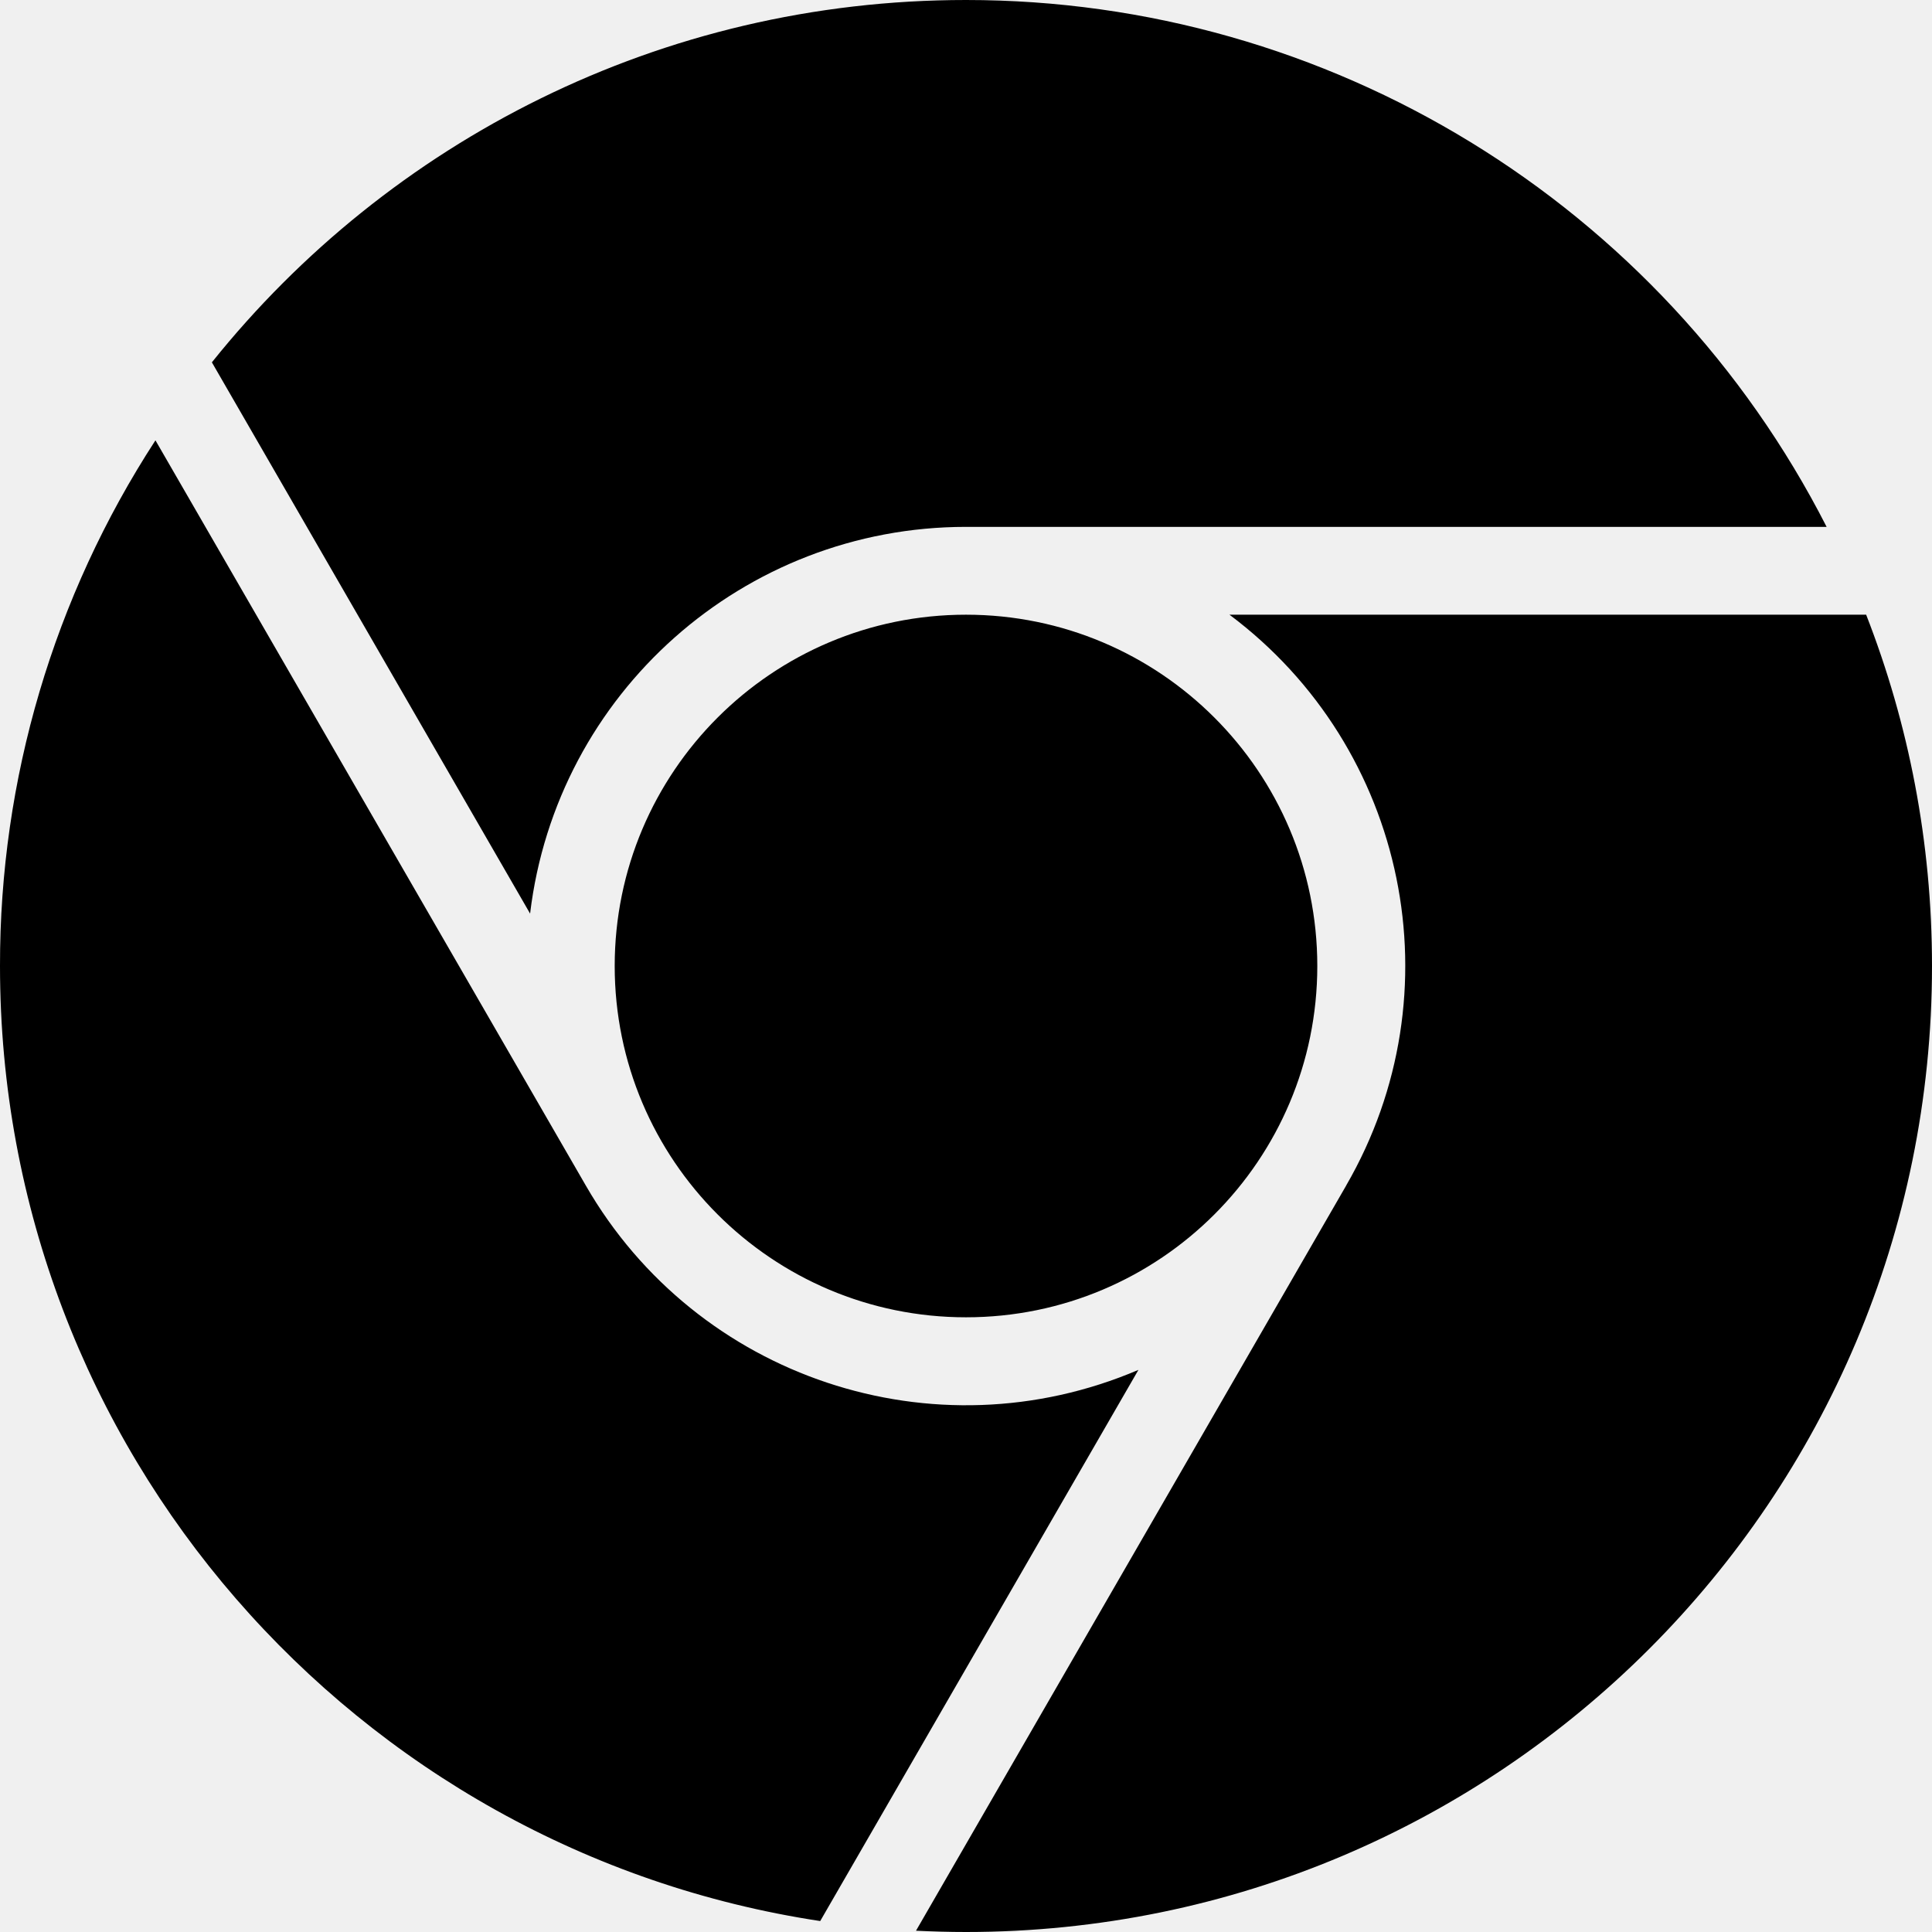
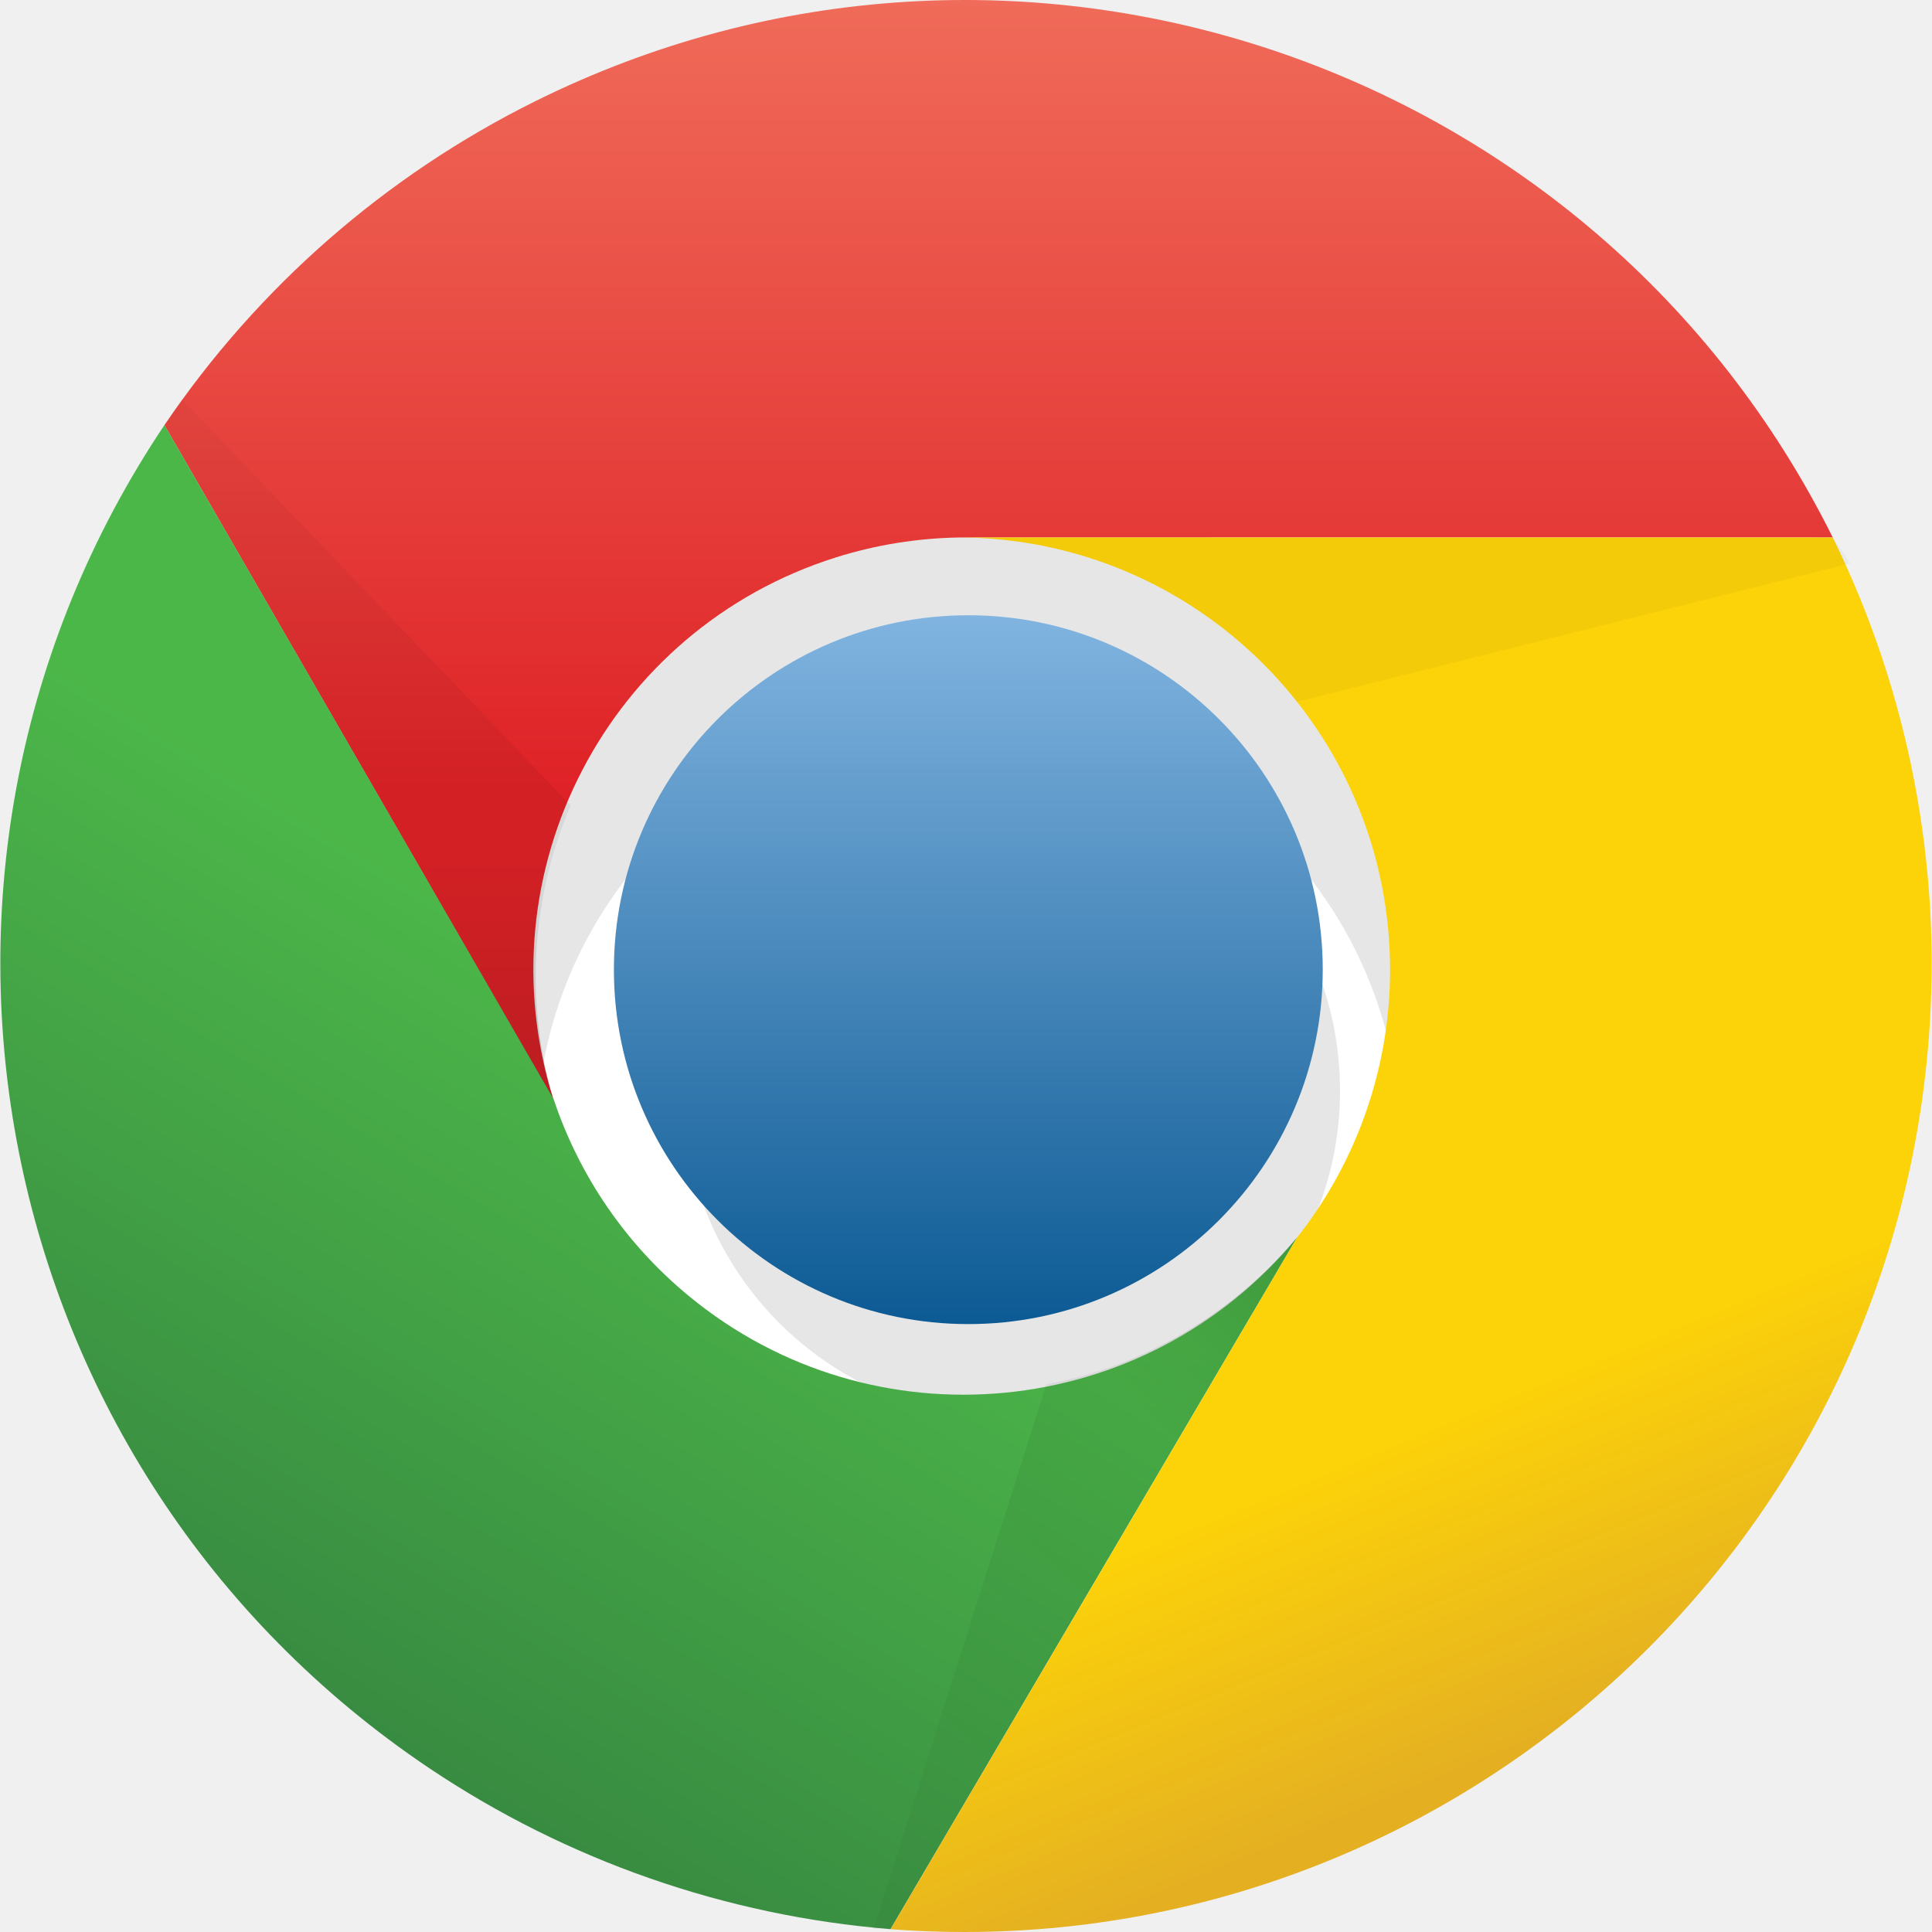
- <svg xmlns="http://www.w3.org/2000/svg" role="img" viewBox="0 0 24 24">
-   <path d="M12 0C8.21 0 4.831 1.757 2.632 4.501l3.953 6.848A5.454 5.454 0 0 1 12 6.545h10.691A12 12 0 0 0 12 0zM1.931 5.47A11.943 11.943 0 0 0 0 12c0 6.012 4.42 10.991 10.189 11.864l3.953-6.847a5.45 5.45 0 0 1-6.865-2.29zm13.342 2.166a5.446 5.446 0 0 1 1.45 7.09l.002.001h-.002l-5.344 9.257c.206.01.413.016.621.016 6.627 0 12-5.373 12-12 0-1.54-.29-3.011-.818-4.364zM12 16.364a4.364 4.364 0 1 1 0-8.728 4.364 4.364 0 0 1 0 8.728Z" />
+ <svg xmlns="http://www.w3.org/2000/svg" width="64" height="64">
+   <linearGradient id="A" gradientUnits="userSpaceOnUse" x1="64.08" y1="32.126" x2="64.08" y2="66.812">
+     <stop offset="0" stop-color="#81b4e0" />
+     <stop offset="1" stop-color="#0c5a94" />
+   </linearGradient>
+   <linearGradient id="B" gradientUnits="userSpaceOnUse" x1="65.595" y1="2.11" x2="65.595" y2="40.61">
+     <stop offset="0" stop-color="#f06b59" />
+     <stop offset="1" stop-color="#df2227" />
+   </linearGradient>
+   <linearGradient id="C" gradientUnits="userSpaceOnUse" x1="28.269" y1="83.175" x2="47.729" y2="51.022">
+     <stop offset="0" stop-color="#388b41" />
+     <stop offset="1" stop-color="#4cb749" />
+   </linearGradient>
+   <linearGradient id="D" gradientUnits="userSpaceOnUse" x1="93.461" y1="86.594" x2="72.731" y2="36.673">
+     <stop offset="0" stop-color="#e4b022" />
+     <stop offset=".3" stop-color="#fcd209" />
+   </linearGradient>
+   <linearGradient id="E" gradientUnits="userSpaceOnUse" x1="34.711" y1="54.571" x2="34.711" y2="20.726">
+     <stop offset="0" stop-opacity=".15" />
+     <stop offset=".3" stop-opacity=".06" />
+     <stop offset="1" stop-opacity=".03" />
+   </linearGradient>
+   <linearGradient id="F" gradientUnits="userSpaceOnUse" x1="81.427" y1="65.501" x2="58.159" y2="89.192">
+     <stop offset="0" stop-opacity=".15" />
+     <stop offset=".3" stop-opacity=".06" />
+     <stop offset="1" stop-opacity=".03" />
+   </linearGradient>
+   <linearGradient id="G" gradientUnits="userSpaceOnUse" x1="81.09" y1="72.316" x2="84.474" y2="38.896">
+     <stop offset="0" stop-opacity=".15" />
+     <stop offset=".3" stop-opacity=".06" />
+     <stop offset="1" stop-opacity=".03" />
+   </linearGradient>
+   <g transform="matrix(.676853 0 0 .676853 -11.31875 -1.378687)">
+     <circle r="46.537" cy="49.495" cx="64.114" fill="#fff" />
+     <path d="M93.73 57.956c0-16.356-13.26-29.615-29.614-29.615S34.5 41.6 34.5 57.956h8.46c0-11.683 9.47-21.153 21.152-21.153s21.153 9.47 21.153 21.153" fill-opacity=".1" />
+     <circle r="16.077" cy="55.417" cx="66.229" fill-opacity=".1" />
+     <circle r="17.346" cy="49.494" cx="64.114" fill="url(#A)" />
+     <path d="M106.42 28.34C94.773 4.908 66.334-4.648 42.9 7a47.37 47.37 0 0 0-18.13 15.843l19.038 33C40.3 44.7 46.494 32.823 57.638 29.316c1.96-.617 4-.944 6.053-.973" fill="url(#B)" />
+     <path d="M24.77 22.84C10.198 44.577 16.006 74 37.744 88.583c6.725 4.508 14.493 7.217 22.563 7.87L80.2 62.6c-7.435 9.012-20.767 10.3-29.778 2.854a21.14 21.14 0 0 1-6.604-9.623" fill="url(#C)" />
+     <path d="M60.307 96.455c26.094 1.973 48.847-17.582 50.82-43.676a47.38 47.38 0 0 0-4.706-24.438H63.7c11.683.054 21.1 9.567 21.056 21.25A21.16 21.16 0 0 1 80.2 62.609" fill="url(#D)" />
+     <path d="M24.77 22.84l19.038 33c-1.4-4.747-1.1-9.837.845-14.385L25.615 21.572" fill="url(#E)" />
+     <path d="M60.307 96.455L80.2 62.6a21.16 21.16 0 0 1-12.269 7.192l-8.46 26.653" fill="url(#F)" />
+     <path d="M106.42 28.34H63.7c6.437.03 12.5 2.988 16.5 8.038l27.076-6.77" fill="url(#G)" />
+   </g>
</svg>
